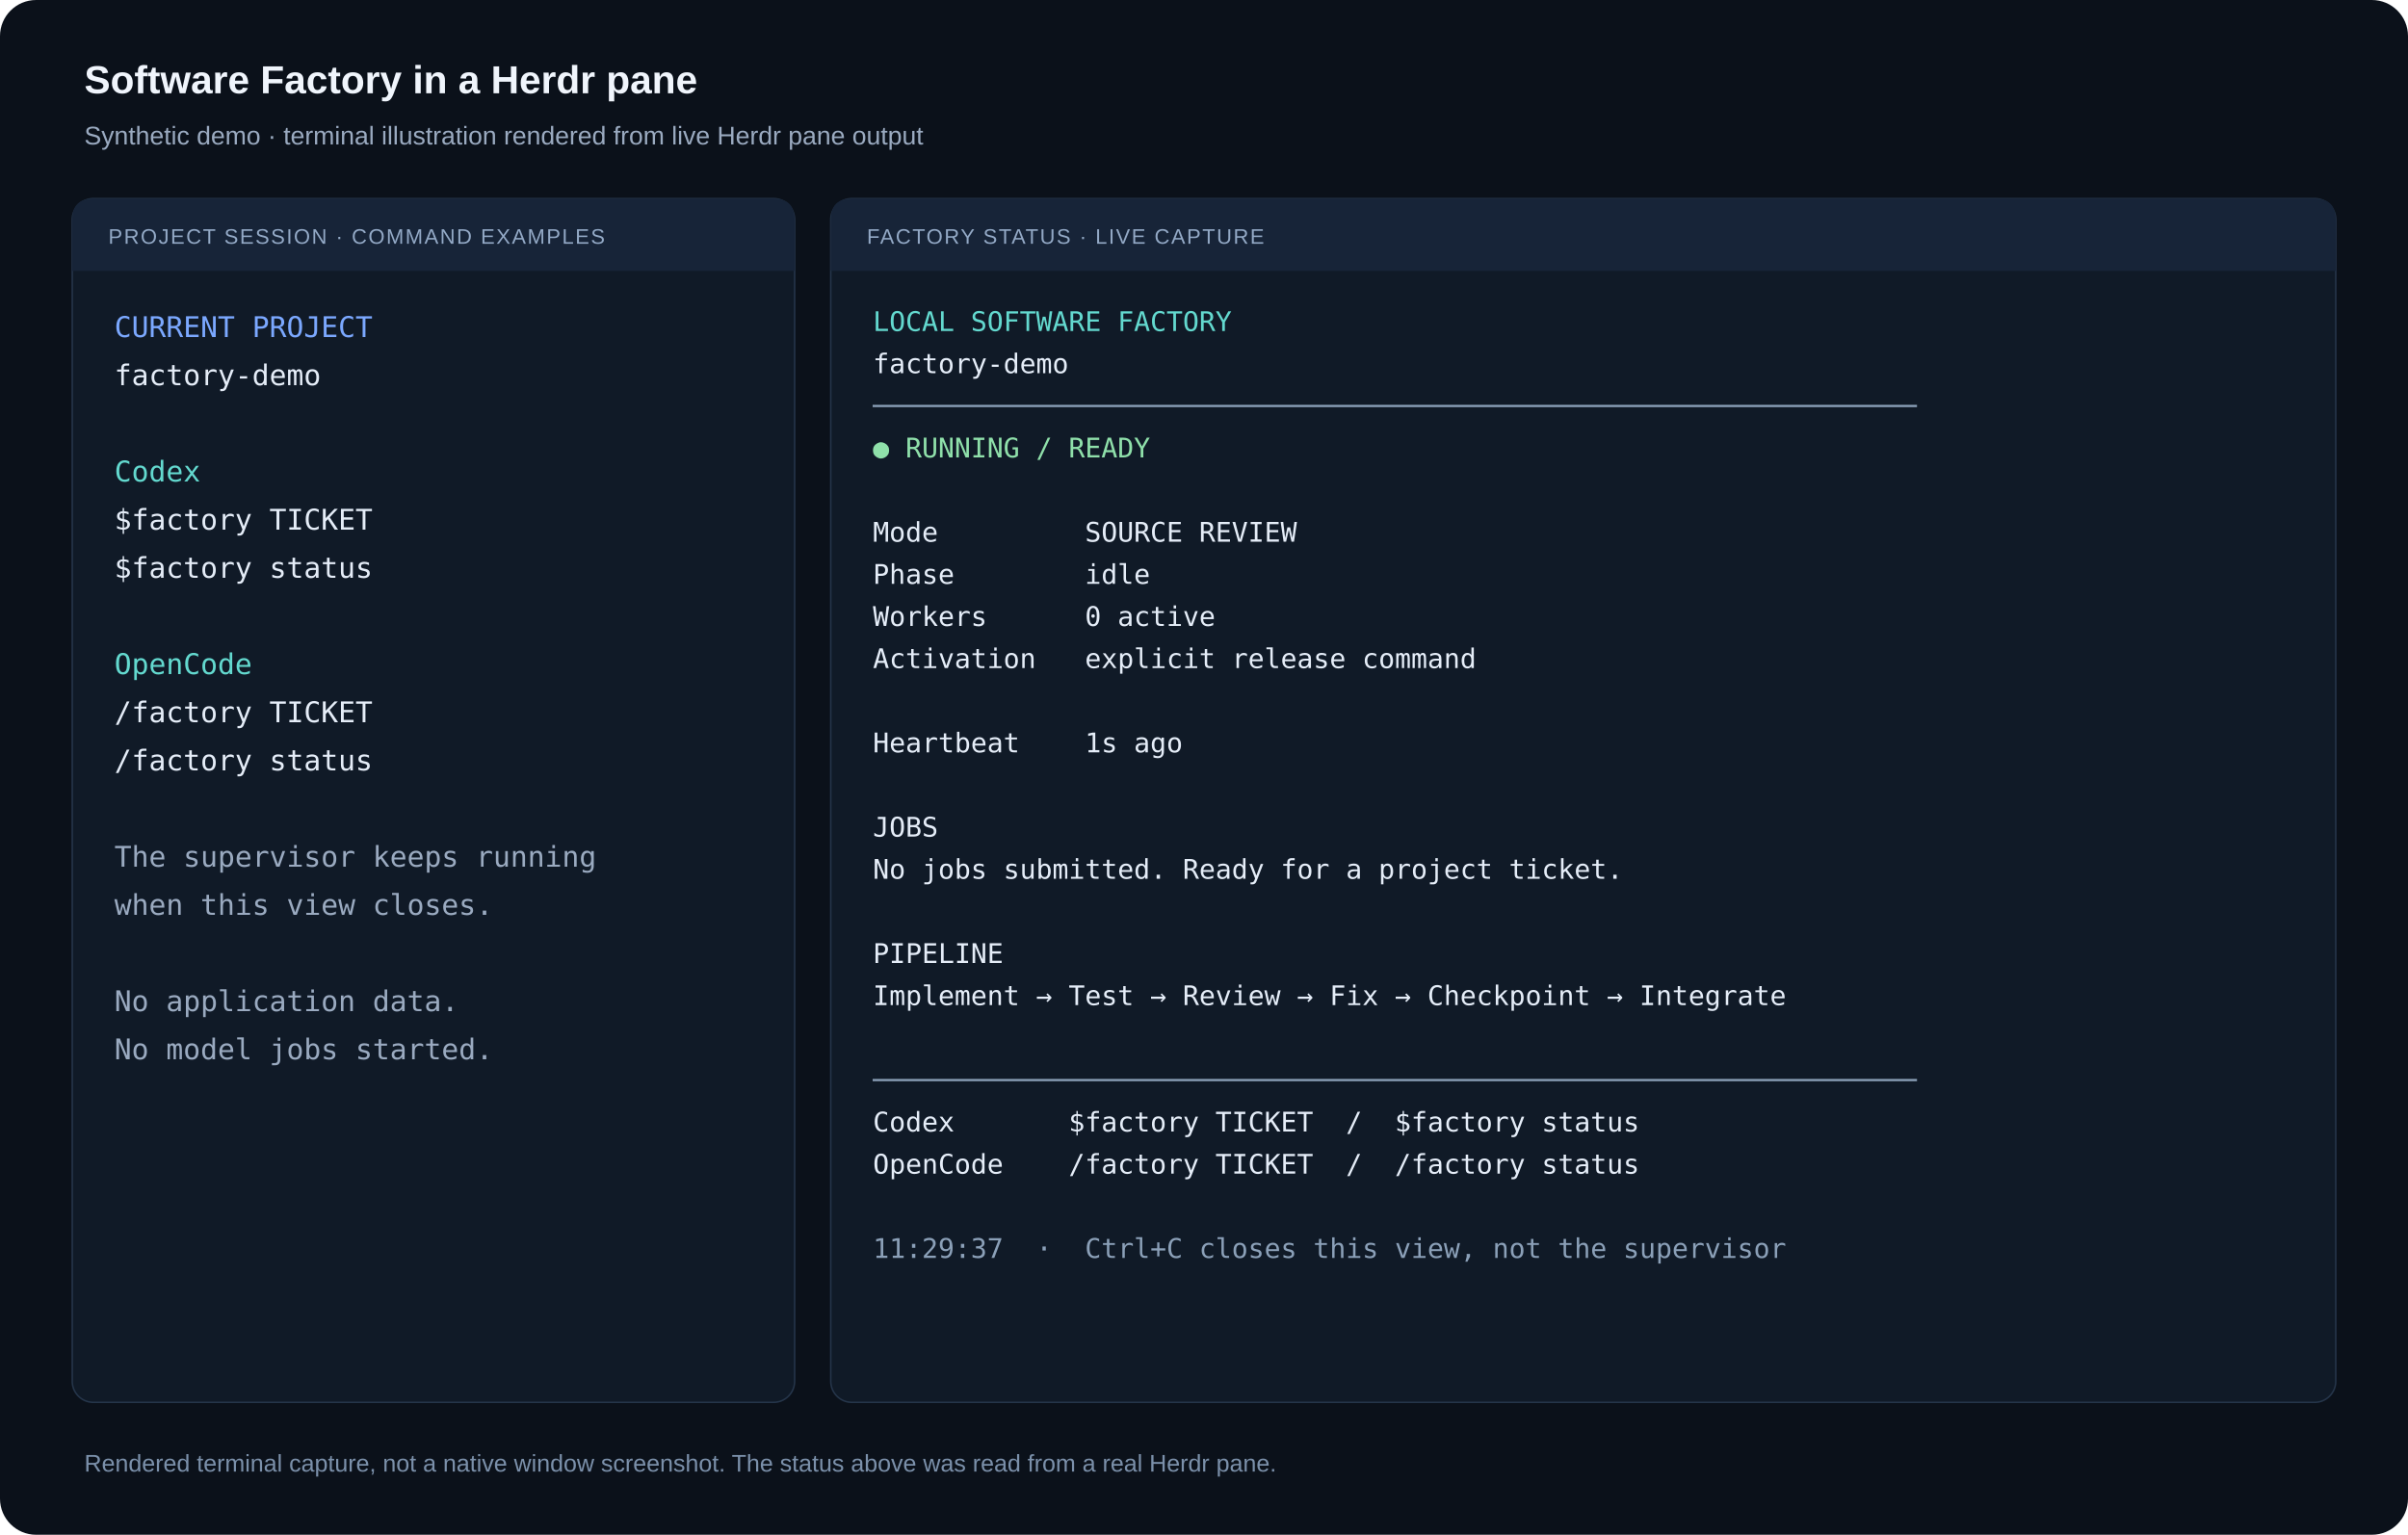
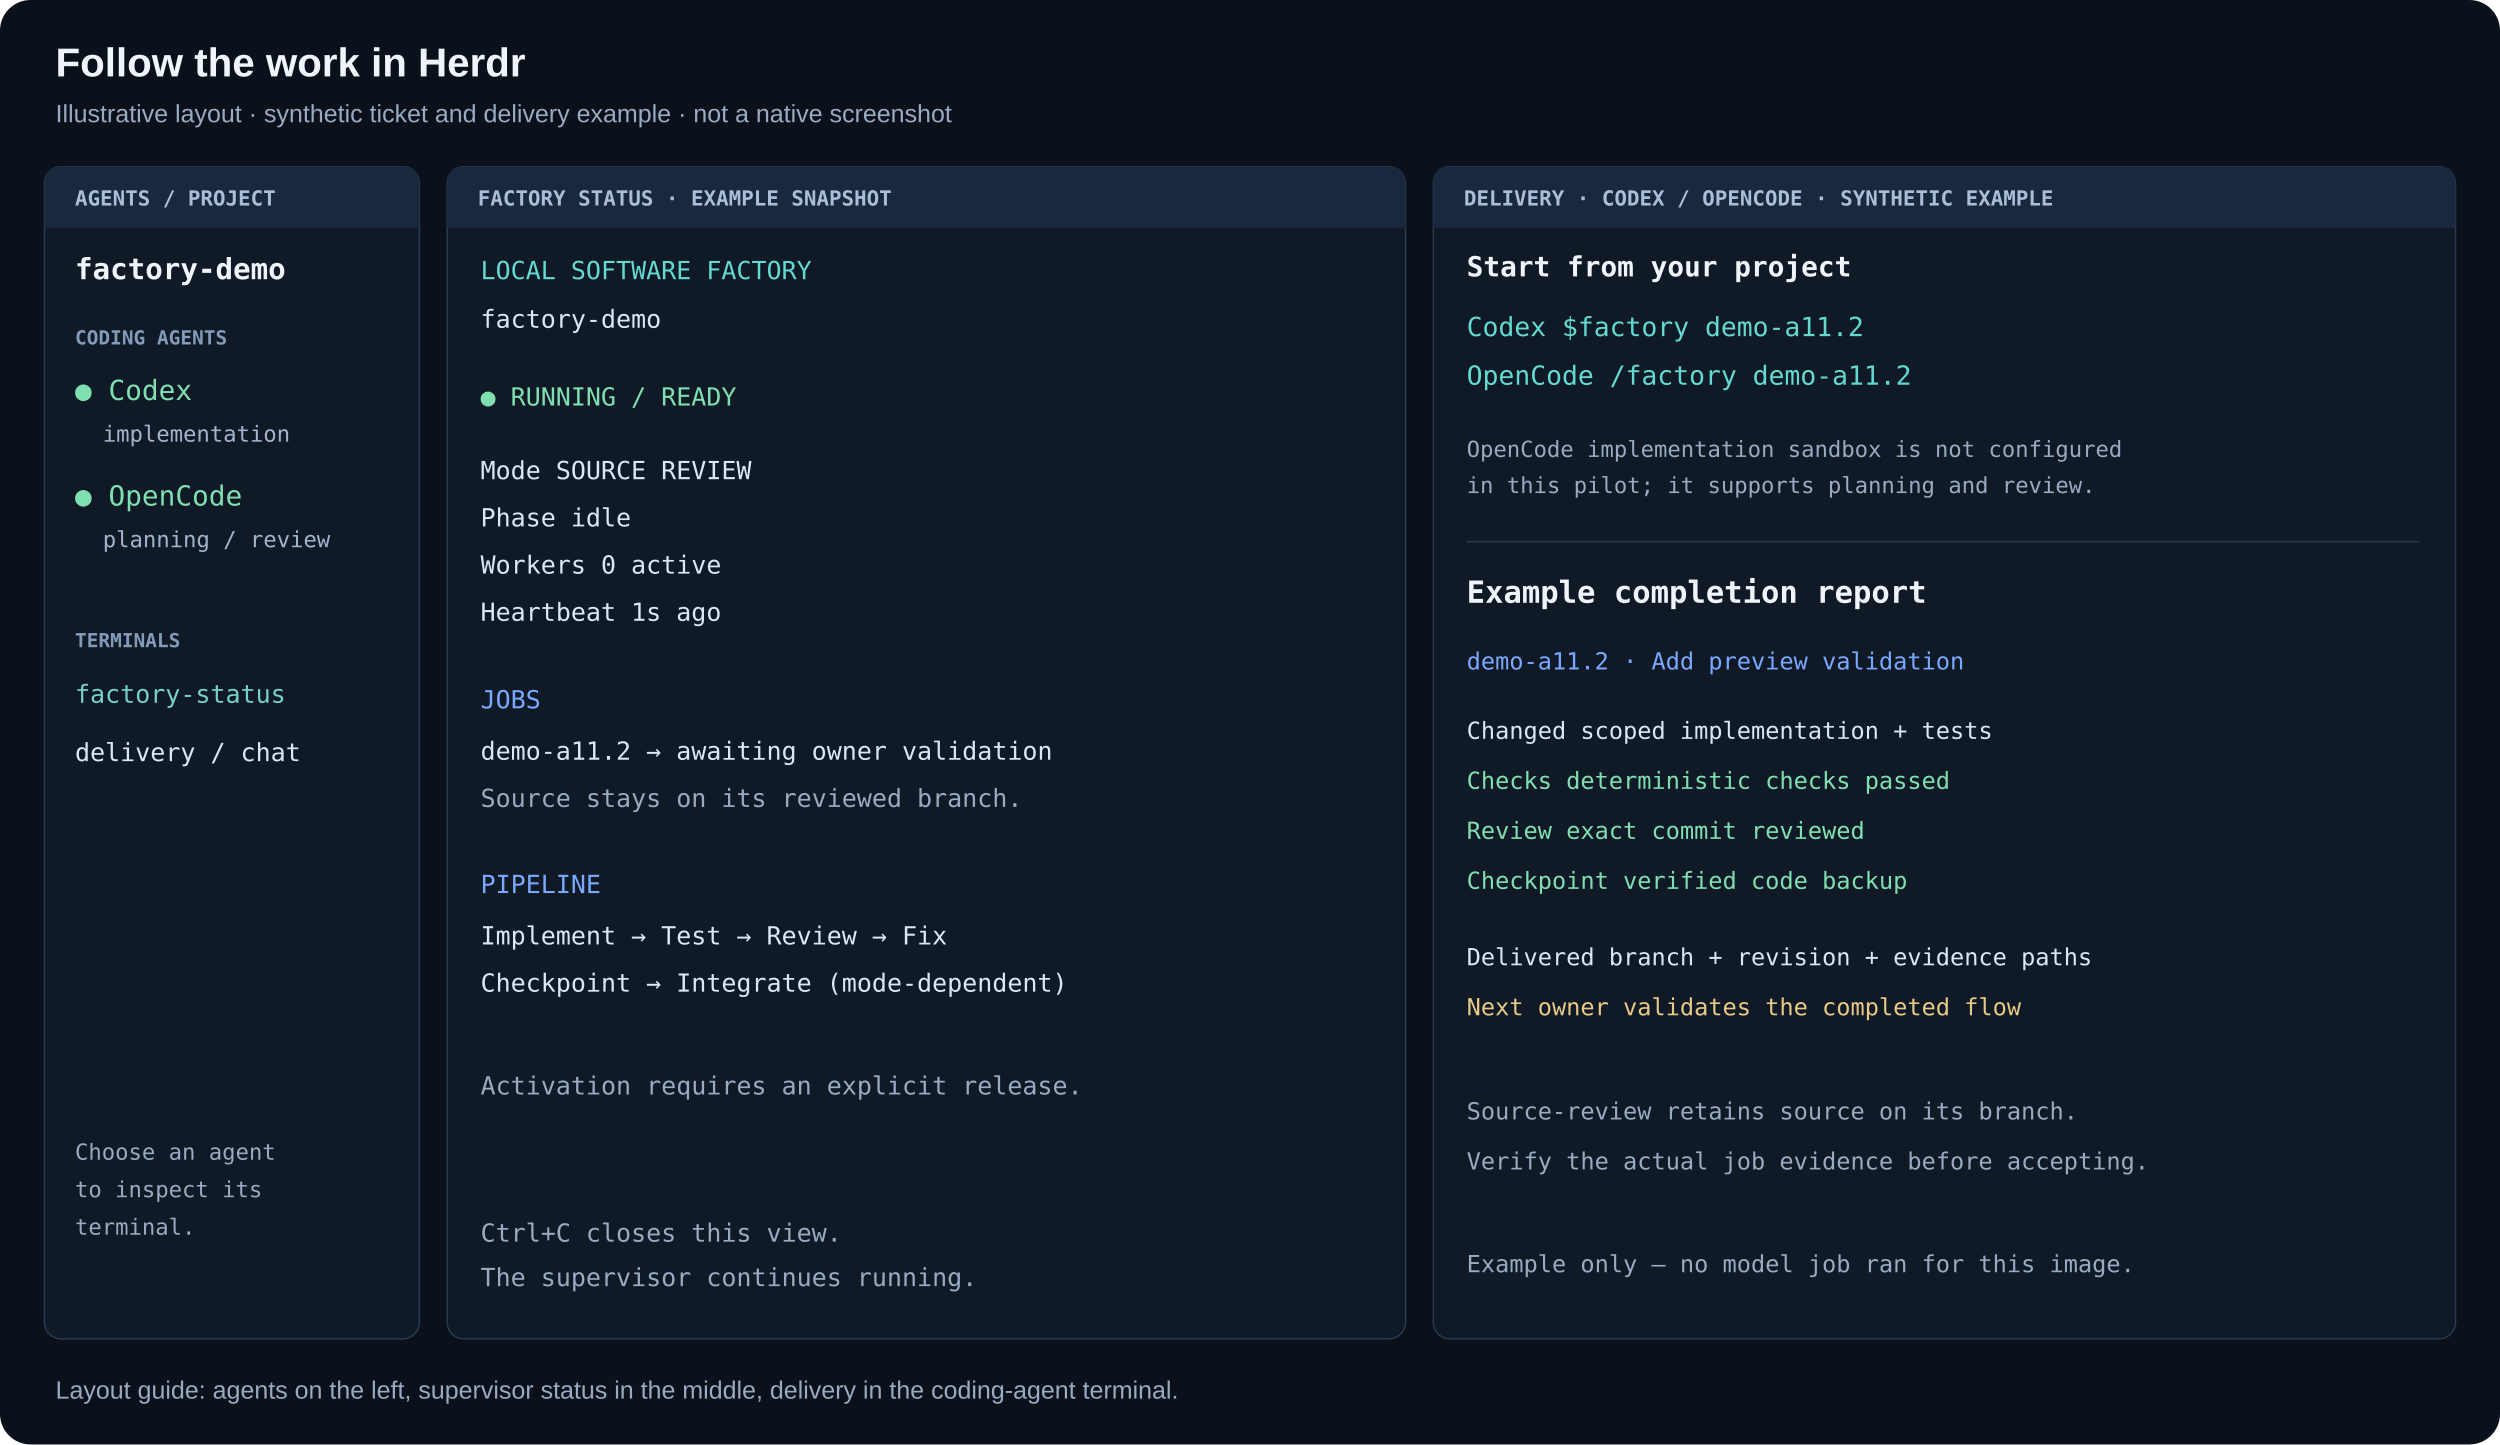
- <svg xmlns="http://www.w3.org/2000/svg" xml:space="preserve" width="1600" height="1020" viewBox="0 0 1600 1020">
-   <rect width="1600" height="1020" rx="24" fill="#0b111a" />
-   <text x="56" y="62" fill="#f0f5fc" font-family="Arial,sans-serif" font-size="26" font-weight="700">Software Factory in a Herdr pane</text>
-   <text x="56" y="96" fill="#9aaac0" font-family="Arial,sans-serif" font-size="17">Synthetic demo · terminal illustration rendered from live Herdr pane output</text>
-   <rect x="48" y="132" width="480" height="800" rx="14" fill="#101a27" stroke="#25354a" />
-   <path d="M 62 132 H 514 Q 528 132 528 146 V 180 H 48 V 146 Q 48 132 62 132" fill="#172438" />
-   <text x="72" y="162" fill="#93a9c6" font-family="Arial,sans-serif" font-size="14" letter-spacing="1">PROJECT SESSION · COMMAND EXAMPLES</text>
-   <rect x="552" y="132" width="1000" height="800" rx="14" fill="#101a27" stroke="#25354a" />
-   <path d="M 566 132 H 1538 Q 1552 132 1552 146 V 180 H 552 V 146 Q 552 132 566 132" fill="#172438" />
-   <text x="576" y="162" fill="#93a9c6" font-family="Arial,sans-serif" font-size="14" letter-spacing="1">FACTORY STATUS · LIVE CAPTURE</text>
-   <text x="76" y="224" fill="#7ba8ff" font-family="Menlo,Consolas,monospace" font-size="19">CURRENT PROJECT</text>
-   <text x="76" y="256" fill="#e5edf8" font-family="Menlo,Consolas,monospace" font-size="19">factory-demo</text>
-   <text x="76" y="288" fill="#e5edf8" font-family="Menlo,Consolas,monospace" font-size="19" />
-   <text x="76" y="320" fill="#63d9cf" font-family="Menlo,Consolas,monospace" font-size="19">Codex</text>
-   <text x="76" y="352" fill="#e5edf8" font-family="Menlo,Consolas,monospace" font-size="19">$factory TICKET</text>
-   <text x="76" y="384" fill="#e5edf8" font-family="Menlo,Consolas,monospace" font-size="19">$factory status</text>
-   <text x="76" y="416" fill="#e5edf8" font-family="Menlo,Consolas,monospace" font-size="19" />
-   <text x="76" y="448" fill="#63d9cf" font-family="Menlo,Consolas,monospace" font-size="19">OpenCode</text>
-   <text x="76" y="480" fill="#e5edf8" font-family="Menlo,Consolas,monospace" font-size="19">/factory TICKET</text>
-   <text x="76" y="512" fill="#e5edf8" font-family="Menlo,Consolas,monospace" font-size="19">/factory status</text>
-   <text x="76" y="544" fill="#e5edf8" font-family="Menlo,Consolas,monospace" font-size="19" />
-   <text x="76" y="576" fill="#9aaac0" font-family="Menlo,Consolas,monospace" font-size="19">The supervisor keeps running</text>
-   <text x="76" y="608" fill="#9aaac0" font-family="Menlo,Consolas,monospace" font-size="19">when this view closes.</text>
-   <text x="76" y="640" fill="#e5edf8" font-family="Menlo,Consolas,monospace" font-size="19" />
-   <text x="76" y="672" fill="#9aaac0" font-family="Menlo,Consolas,monospace" font-size="19">No application data.</text>
-   <text x="76" y="704" fill="#9aaac0" font-family="Menlo,Consolas,monospace" font-size="19">No model jobs started.</text>
-   <text x="580" y="220" fill="#63d9cf" font-family="Menlo,Consolas,monospace" font-size="18">LOCAL SOFTWARE FACTORY</text>
-   <text x="580" y="248" fill="#e5edf8" font-family="Menlo,Consolas,monospace" font-size="18">factory-demo</text>
-   <text x="580" y="276" fill="#8ba0b8" font-family="Menlo,Consolas,monospace" font-size="18">────────────────────────────────────────────────────────────────</text>
-   <text x="580" y="304" fill="#8fe0aa" font-family="Menlo,Consolas,monospace" font-size="18">● RUNNING / READY</text>
-   <text x="580" y="332" fill="#e5edf8" font-family="Menlo,Consolas,monospace" font-size="18" />
-   <text x="580" y="360" fill="#e5edf8" font-family="Menlo,Consolas,monospace" font-size="18">Mode         SOURCE REVIEW</text>
-   <text x="580" y="388" fill="#e5edf8" font-family="Menlo,Consolas,monospace" font-size="18">Phase        idle</text>
-   <text x="580" y="416" fill="#e5edf8" font-family="Menlo,Consolas,monospace" font-size="18">Workers      0 active</text>
-   <text x="580" y="444" fill="#e5edf8" font-family="Menlo,Consolas,monospace" font-size="18">Activation   explicit release command</text>
-   <text x="580" y="472" fill="#e5edf8" font-family="Menlo,Consolas,monospace" font-size="18" />
-   <text x="580" y="500" fill="#e5edf8" font-family="Menlo,Consolas,monospace" font-size="18">Heartbeat    1s ago</text>
-   <text x="580" y="528" fill="#e5edf8" font-family="Menlo,Consolas,monospace" font-size="18" />
-   <text x="580" y="556" fill="#e5edf8" font-family="Menlo,Consolas,monospace" font-size="18">JOBS</text>
-   <text x="580" y="584" fill="#e5edf8" font-family="Menlo,Consolas,monospace" font-size="18">No jobs submitted. Ready for a project ticket.</text>
-   <text x="580" y="612" fill="#e5edf8" font-family="Menlo,Consolas,monospace" font-size="18" />
-   <text x="580" y="640" fill="#e5edf8" font-family="Menlo,Consolas,monospace" font-size="18">PIPELINE</text>
-   <text x="580" y="668" fill="#e5edf8" font-family="Menlo,Consolas,monospace" font-size="18">Implement → Test → Review → Fix → Checkpoint → Integrate</text>
-   <text x="580" y="696" fill="#e5edf8" font-family="Menlo,Consolas,monospace" font-size="18" />
-   <text x="580" y="724" fill="#8ba0b8" font-family="Menlo,Consolas,monospace" font-size="18">────────────────────────────────────────────────────────────────</text>
-   <text x="580" y="752" fill="#e5edf8" font-family="Menlo,Consolas,monospace" font-size="18">Codex       $factory TICKET  /  $factory status</text>
-   <text x="580" y="780" fill="#e5edf8" font-family="Menlo,Consolas,monospace" font-size="18">OpenCode    /factory TICKET  /  /factory status</text>
-   <text x="580" y="808" fill="#e5edf8" font-family="Menlo,Consolas,monospace" font-size="18" />
-   <text x="580" y="836" fill="#8ba0b8" font-family="Menlo,Consolas,monospace" font-size="18">11:29:37  ·  Ctrl+C closes this view, not the supervisor</text>
-   <text x="56" y="978" fill="#7b90aa" font-family="Arial,sans-serif" font-size="16">Rendered terminal capture, not a native window screenshot. The status above was read from a real Herdr pane.</text>
+ <svg xmlns="http://www.w3.org/2000/svg" width="1800" height="1040" viewBox="0 0 1800 1040">
+   <rect width="1800" height="1040" rx="22" fill="#0b111a" />
+   <text x="40" y="55" fill="#f0f5fc" font-family="Arial,sans-serif" font-size="29" font-weight="700">Follow the work in Herdr</text>
+   <text x="40" y="88" fill="#9aaac0" font-family="Arial,sans-serif" font-size="18" font-weight="400">Illustrative layout · synthetic ticket and delivery example · not a native screenshot</text>
+   <rect x="32" y="120" width="270" height="844" rx="12" fill="#101a27" stroke="#2a3b52" />
+   <path d="M44 120 H290 Q302 120 302 132 V164 H32 V132 Q32 120 44 120" fill="#19283c" />
+   <text x="54" y="148" fill="#aabed8" font-family="Menlo,Consolas,monospace" font-size="15" font-weight="700">AGENTS / PROJECT</text>
+   <text x="54" y="201" fill="#f0f5fc" font-family="Menlo,Consolas,monospace" font-size="21" font-weight="700">factory-demo</text>
+   <text x="54" y="248" fill="#839bb9" font-family="Menlo,Consolas,monospace" font-size="14" font-weight="700">CODING AGENTS</text>
+   <text x="54" y="288" fill="#80dfb1" font-family="Menlo,Consolas,monospace" font-size="20" font-weight="400">● Codex</text>
+   <text x="74" y="318" fill="#a3b4cc" font-family="Menlo,Consolas,monospace" font-size="16" font-weight="400">implementation</text>
+   <text x="54" y="364" fill="#80dfb1" font-family="Menlo,Consolas,monospace" font-size="20" font-weight="400">● OpenCode</text>
+   <text x="74" y="394" fill="#a3b4cc" font-family="Menlo,Consolas,monospace" font-size="16" font-weight="400">planning / review</text>
+   <text x="54" y="466" fill="#839bb9" font-family="Menlo,Consolas,monospace" font-size="14" font-weight="700">TERMINALS</text>
+   <text x="54" y="506" fill="#76cfc9" font-family="Menlo,Consolas,monospace" font-size="18" font-weight="400">factory-status</text>
+   <text x="54" y="548" fill="#dce7f5" font-family="Menlo,Consolas,monospace" font-size="18" font-weight="400">delivery / chat</text>
+   <text x="54" y="835" fill="#9aaac0" font-family="Menlo,Consolas,monospace" font-size="16" font-weight="400">Choose an agent</text>
+   <text x="54" y="862" fill="#9aaac0" font-family="Menlo,Consolas,monospace" font-size="16" font-weight="400">to inspect its</text>
+   <text x="54" y="889" fill="#9aaac0" font-family="Menlo,Consolas,monospace" font-size="16" font-weight="400">terminal.</text>
+   <rect x="322" y="120" width="690" height="844" rx="12" fill="#101a27" stroke="#2a3b52" />
+   <path d="M334 120 H1000 Q1012 120 1012 132 V164 H322 V132 Q322 120 334 120" fill="#19283c" />
+   <text x="344" y="148" fill="#aabed8" font-family="Menlo,Consolas,monospace" font-size="15" font-weight="700">FACTORY STATUS · EXAMPLE SNAPSHOT</text>
+   <text x="346" y="201" fill="#63d9cf" font-family="Menlo,Consolas,monospace" font-size="18" font-weight="400">LOCAL SOFTWARE FACTORY</text>
+   <text x="346" y="236" fill="#dce7f5" font-family="Menlo,Consolas,monospace" font-size="18" font-weight="400">factory-demo</text>
+   <text x="346" y="292" fill="#80dfb1" font-family="Menlo,Consolas,monospace" font-size="18" font-weight="400">● RUNNING / READY</text>
+   <text x="346" y="345" fill="#dce7f5" font-family="Menlo,Consolas,monospace" font-size="18" font-weight="400">Mode        SOURCE REVIEW</text>
+   <text x="346" y="379" fill="#dce7f5" font-family="Menlo,Consolas,monospace" font-size="18" font-weight="400">Phase       idle</text>
+   <text x="346" y="413" fill="#dce7f5" font-family="Menlo,Consolas,monospace" font-size="18" font-weight="400">Workers     0 active</text>
+   <text x="346" y="447" fill="#dce7f5" font-family="Menlo,Consolas,monospace" font-size="18" font-weight="400">Heartbeat   1s ago</text>
+   <text x="346" y="510" fill="#7ba8ff" font-family="Menlo,Consolas,monospace" font-size="18" font-weight="400">JOBS</text>
+   <text x="346" y="547" fill="#dce7f5" font-family="Menlo,Consolas,monospace" font-size="18" font-weight="400">demo-a11.2  →  awaiting owner validation</text>
+   <text x="346" y="581" fill="#9aaac0" font-family="Menlo,Consolas,monospace" font-size="18" font-weight="400">Source stays on its reviewed branch.</text>
+   <text x="346" y="643" fill="#7ba8ff" font-family="Menlo,Consolas,monospace" font-size="18" font-weight="400">PIPELINE</text>
+   <text x="346" y="680" fill="#dce7f5" font-family="Menlo,Consolas,monospace" font-size="18" font-weight="400">Implement → Test → Review → Fix</text>
+   <text x="346" y="714" fill="#dce7f5" font-family="Menlo,Consolas,monospace" font-size="18" font-weight="400">Checkpoint → Integrate (mode-dependent)</text>
+   <text x="346" y="788" fill="#9aaac0" font-family="Menlo,Consolas,monospace" font-size="18" font-weight="400">Activation requires an explicit release.</text>
+   <text x="346" y="894" fill="#9aaac0" font-family="Menlo,Consolas,monospace" font-size="18" font-weight="400">Ctrl+C closes this view.</text>
+   <text x="346" y="926" fill="#9aaac0" font-family="Menlo,Consolas,monospace" font-size="18" font-weight="400">The supervisor continues running.</text>
+   <rect x="1032" y="120" width="736" height="844" rx="12" fill="#101a27" stroke="#2a3b52" />
+   <path d="M1044 120 H1756 Q1768 120 1768 132 V164 H1032 V132 Q1032 120 1044 120" fill="#19283c" />
+   <text x="1054" y="148" fill="#aabed8" font-family="Menlo,Consolas,monospace" font-size="15" font-weight="700">DELIVERY · CODEX / OPENCODE · SYNTHETIC EXAMPLE</text>
+   <text x="1056" y="199" fill="#f0f5fc" font-family="Menlo,Consolas,monospace" font-size="20" font-weight="700">Start from your project</text>
+   <text x="1056" y="242" fill="#63d9cf" font-family="Menlo,Consolas,monospace" font-size="19" font-weight="400">Codex     $factory demo-a11.2</text>
+   <text x="1056" y="277" fill="#63d9cf" font-family="Menlo,Consolas,monospace" font-size="19" font-weight="400">OpenCode  /factory demo-a11.2</text>
+   <text x="1056" y="329" fill="#9aaac0" font-family="Menlo,Consolas,monospace" font-size="16" font-weight="400">OpenCode implementation sandbox is not configured</text>
+   <text x="1056" y="355" fill="#9aaac0" font-family="Menlo,Consolas,monospace" font-size="16" font-weight="400">in this pilot; it supports planning and review.</text>
+   <path d="M1056 390 H1742" stroke="#2a3b52" />
+   <text x="1056" y="434" fill="#f0f5fc" font-family="Menlo,Consolas,monospace" font-size="22" font-weight="700">Example completion report</text>
+   <text x="1056" y="482" fill="#7ba8ff" font-family="Menlo,Consolas,monospace" font-size="17" font-weight="400">demo-a11.2 · Add preview validation</text>
+   <text x="1056" y="532" fill="#dce7f5" font-family="Menlo,Consolas,monospace" font-size="17" font-weight="400">Changed     scoped implementation + tests</text>
+   <text x="1056" y="568" fill="#80dfb1" font-family="Menlo,Consolas,monospace" font-size="17" font-weight="400">Checks      deterministic checks passed</text>
+   <text x="1056" y="604" fill="#80dfb1" font-family="Menlo,Consolas,monospace" font-size="17" font-weight="400">Review      exact commit reviewed</text>
+   <text x="1056" y="640" fill="#80dfb1" font-family="Menlo,Consolas,monospace" font-size="17" font-weight="400">Checkpoint  verified code backup</text>
+   <text x="1056" y="695" fill="#dce7f5" font-family="Menlo,Consolas,monospace" font-size="17" font-weight="400">Delivered   branch + revision + evidence paths</text>
+   <text x="1056" y="731" fill="#e8c985" font-family="Menlo,Consolas,monospace" font-size="17" font-weight="400">Next        owner validates the completed flow</text>
+   <text x="1056" y="806" fill="#9aaac0" font-family="Menlo,Consolas,monospace" font-size="17" font-weight="400">Source-review retains source on its branch.</text>
+   <text x="1056" y="842" fill="#9aaac0" font-family="Menlo,Consolas,monospace" font-size="17" font-weight="400">Verify the actual job evidence before accepting.</text>
+   <text x="1056" y="916" fill="#9aaac0" font-family="Menlo,Consolas,monospace" font-size="17" font-weight="400">Example only — no model job ran for this image.</text>
+   <text x="40" y="1007" fill="#9aaac0" font-family="Arial,sans-serif" font-size="18" font-weight="400">Layout guide: agents on the left, supervisor status in the middle, delivery in the coding-agent terminal.</text>
</svg>
